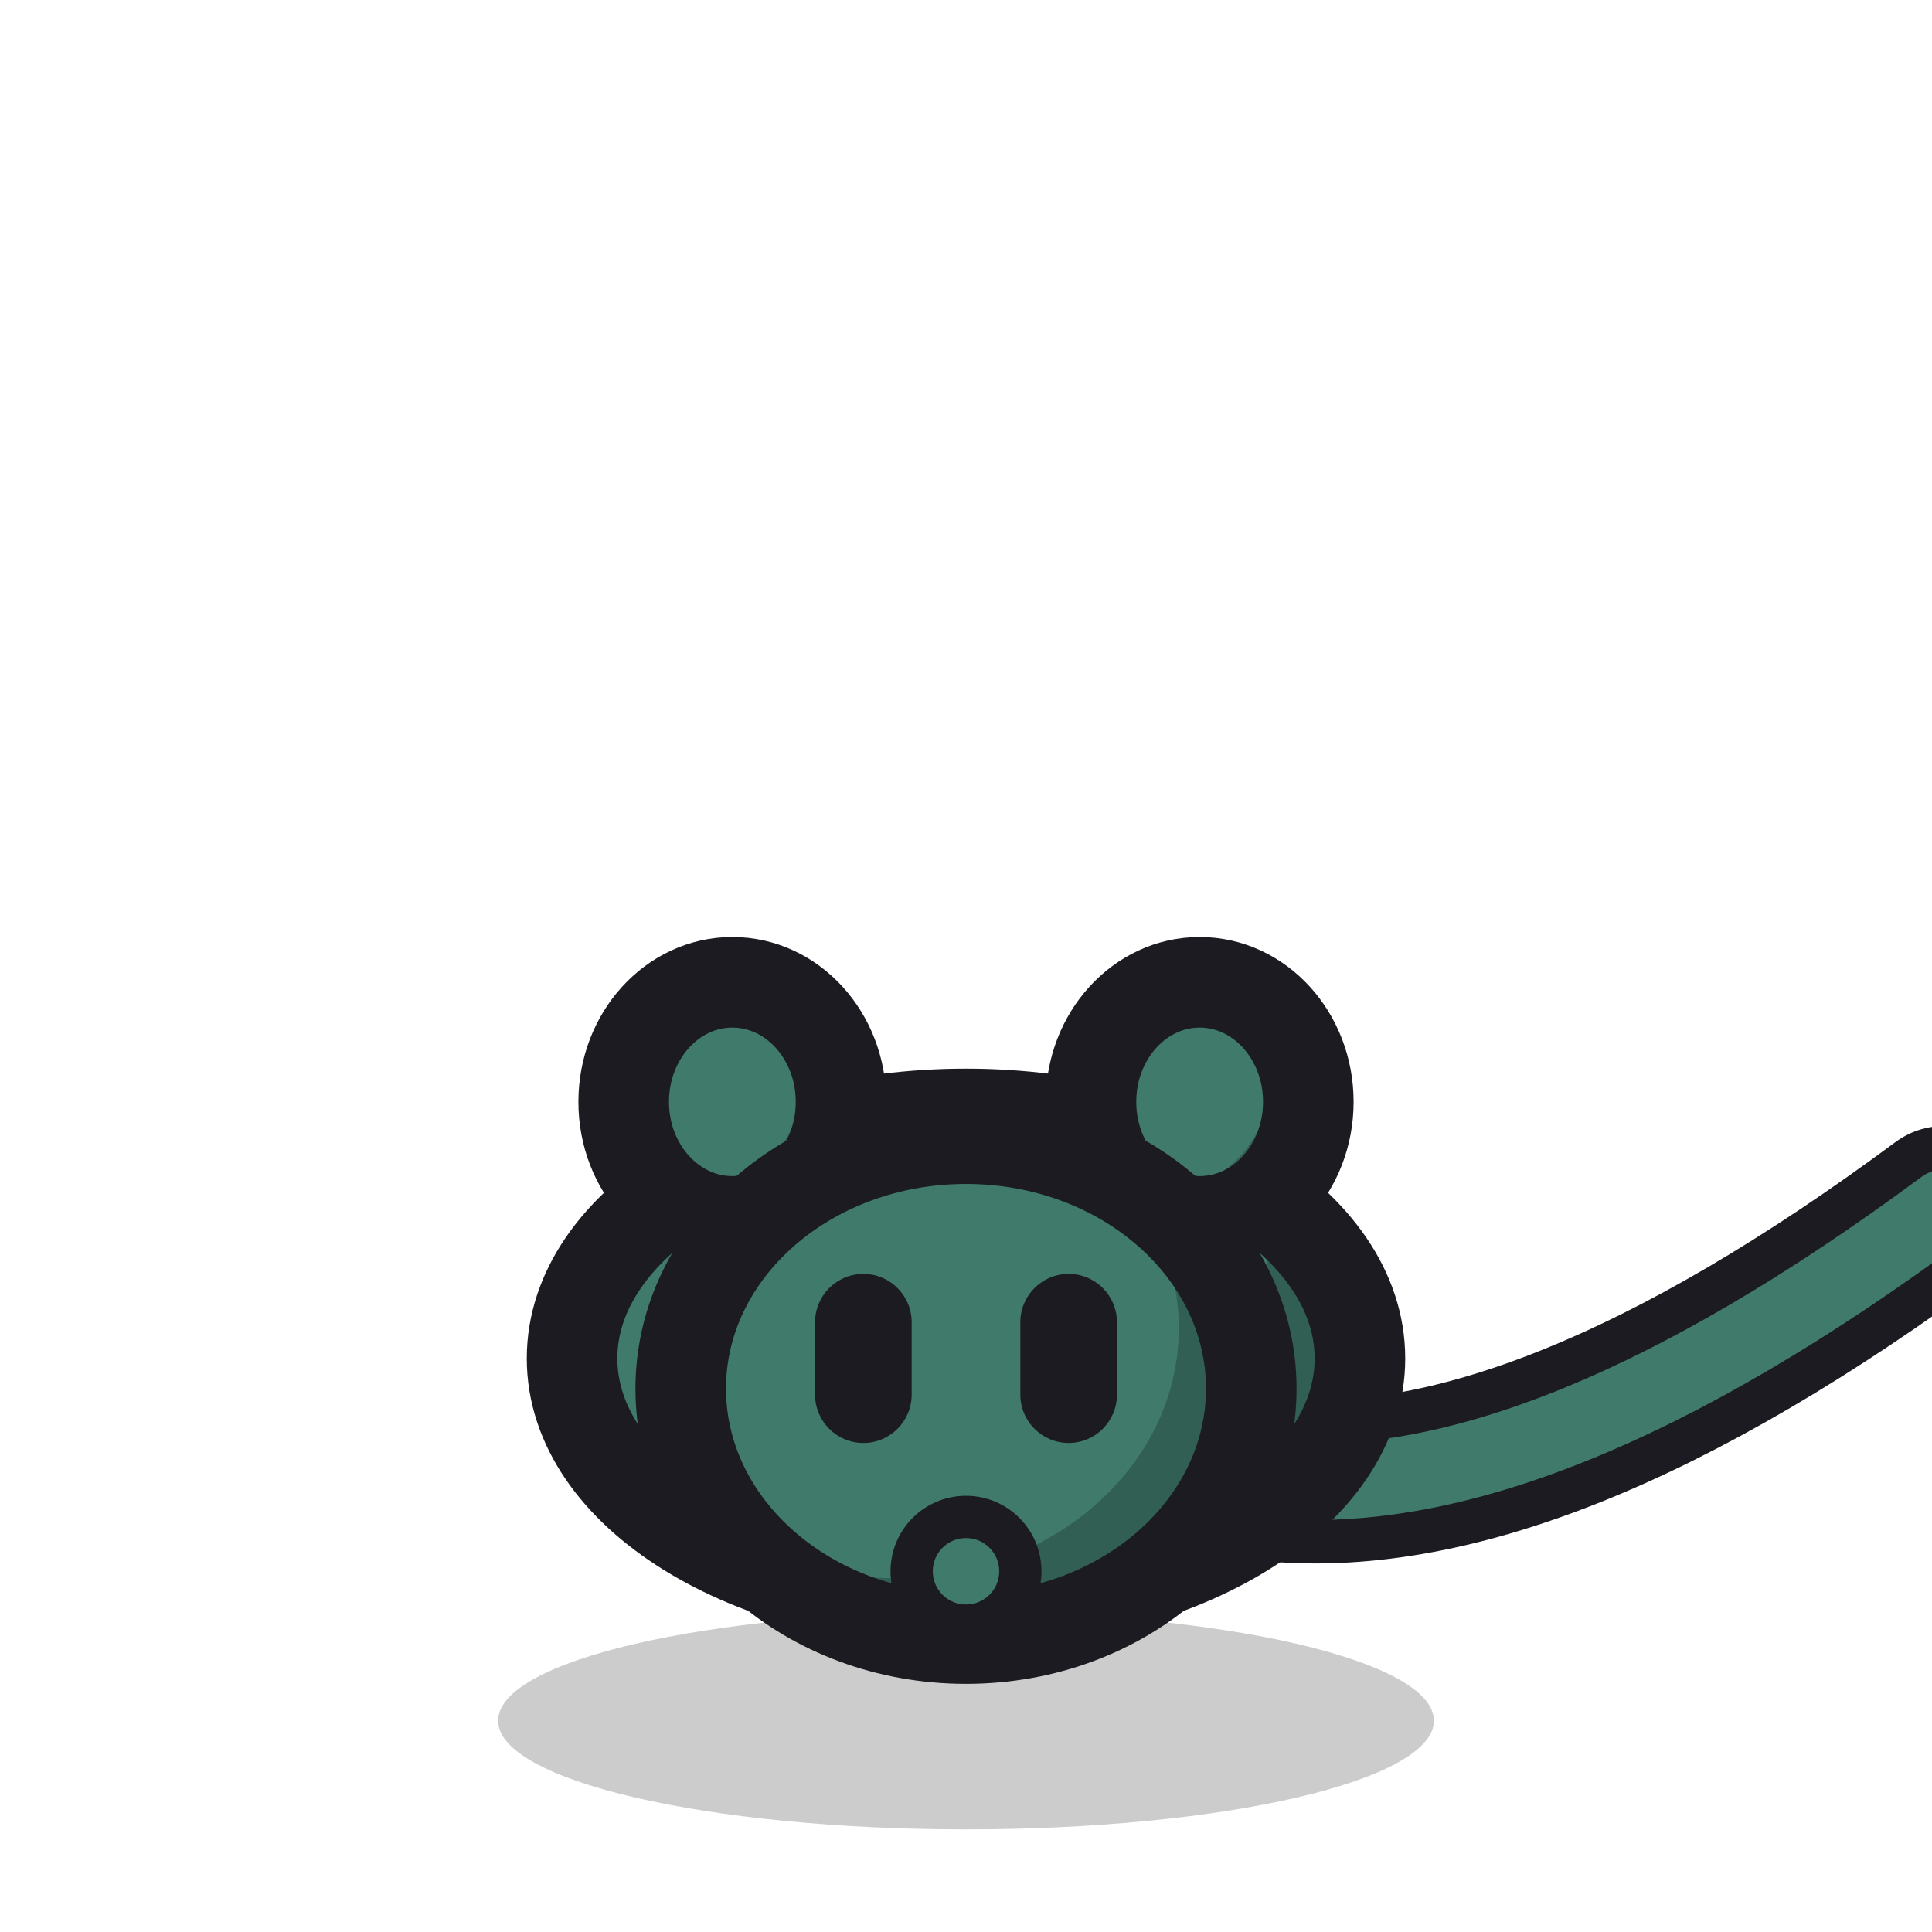
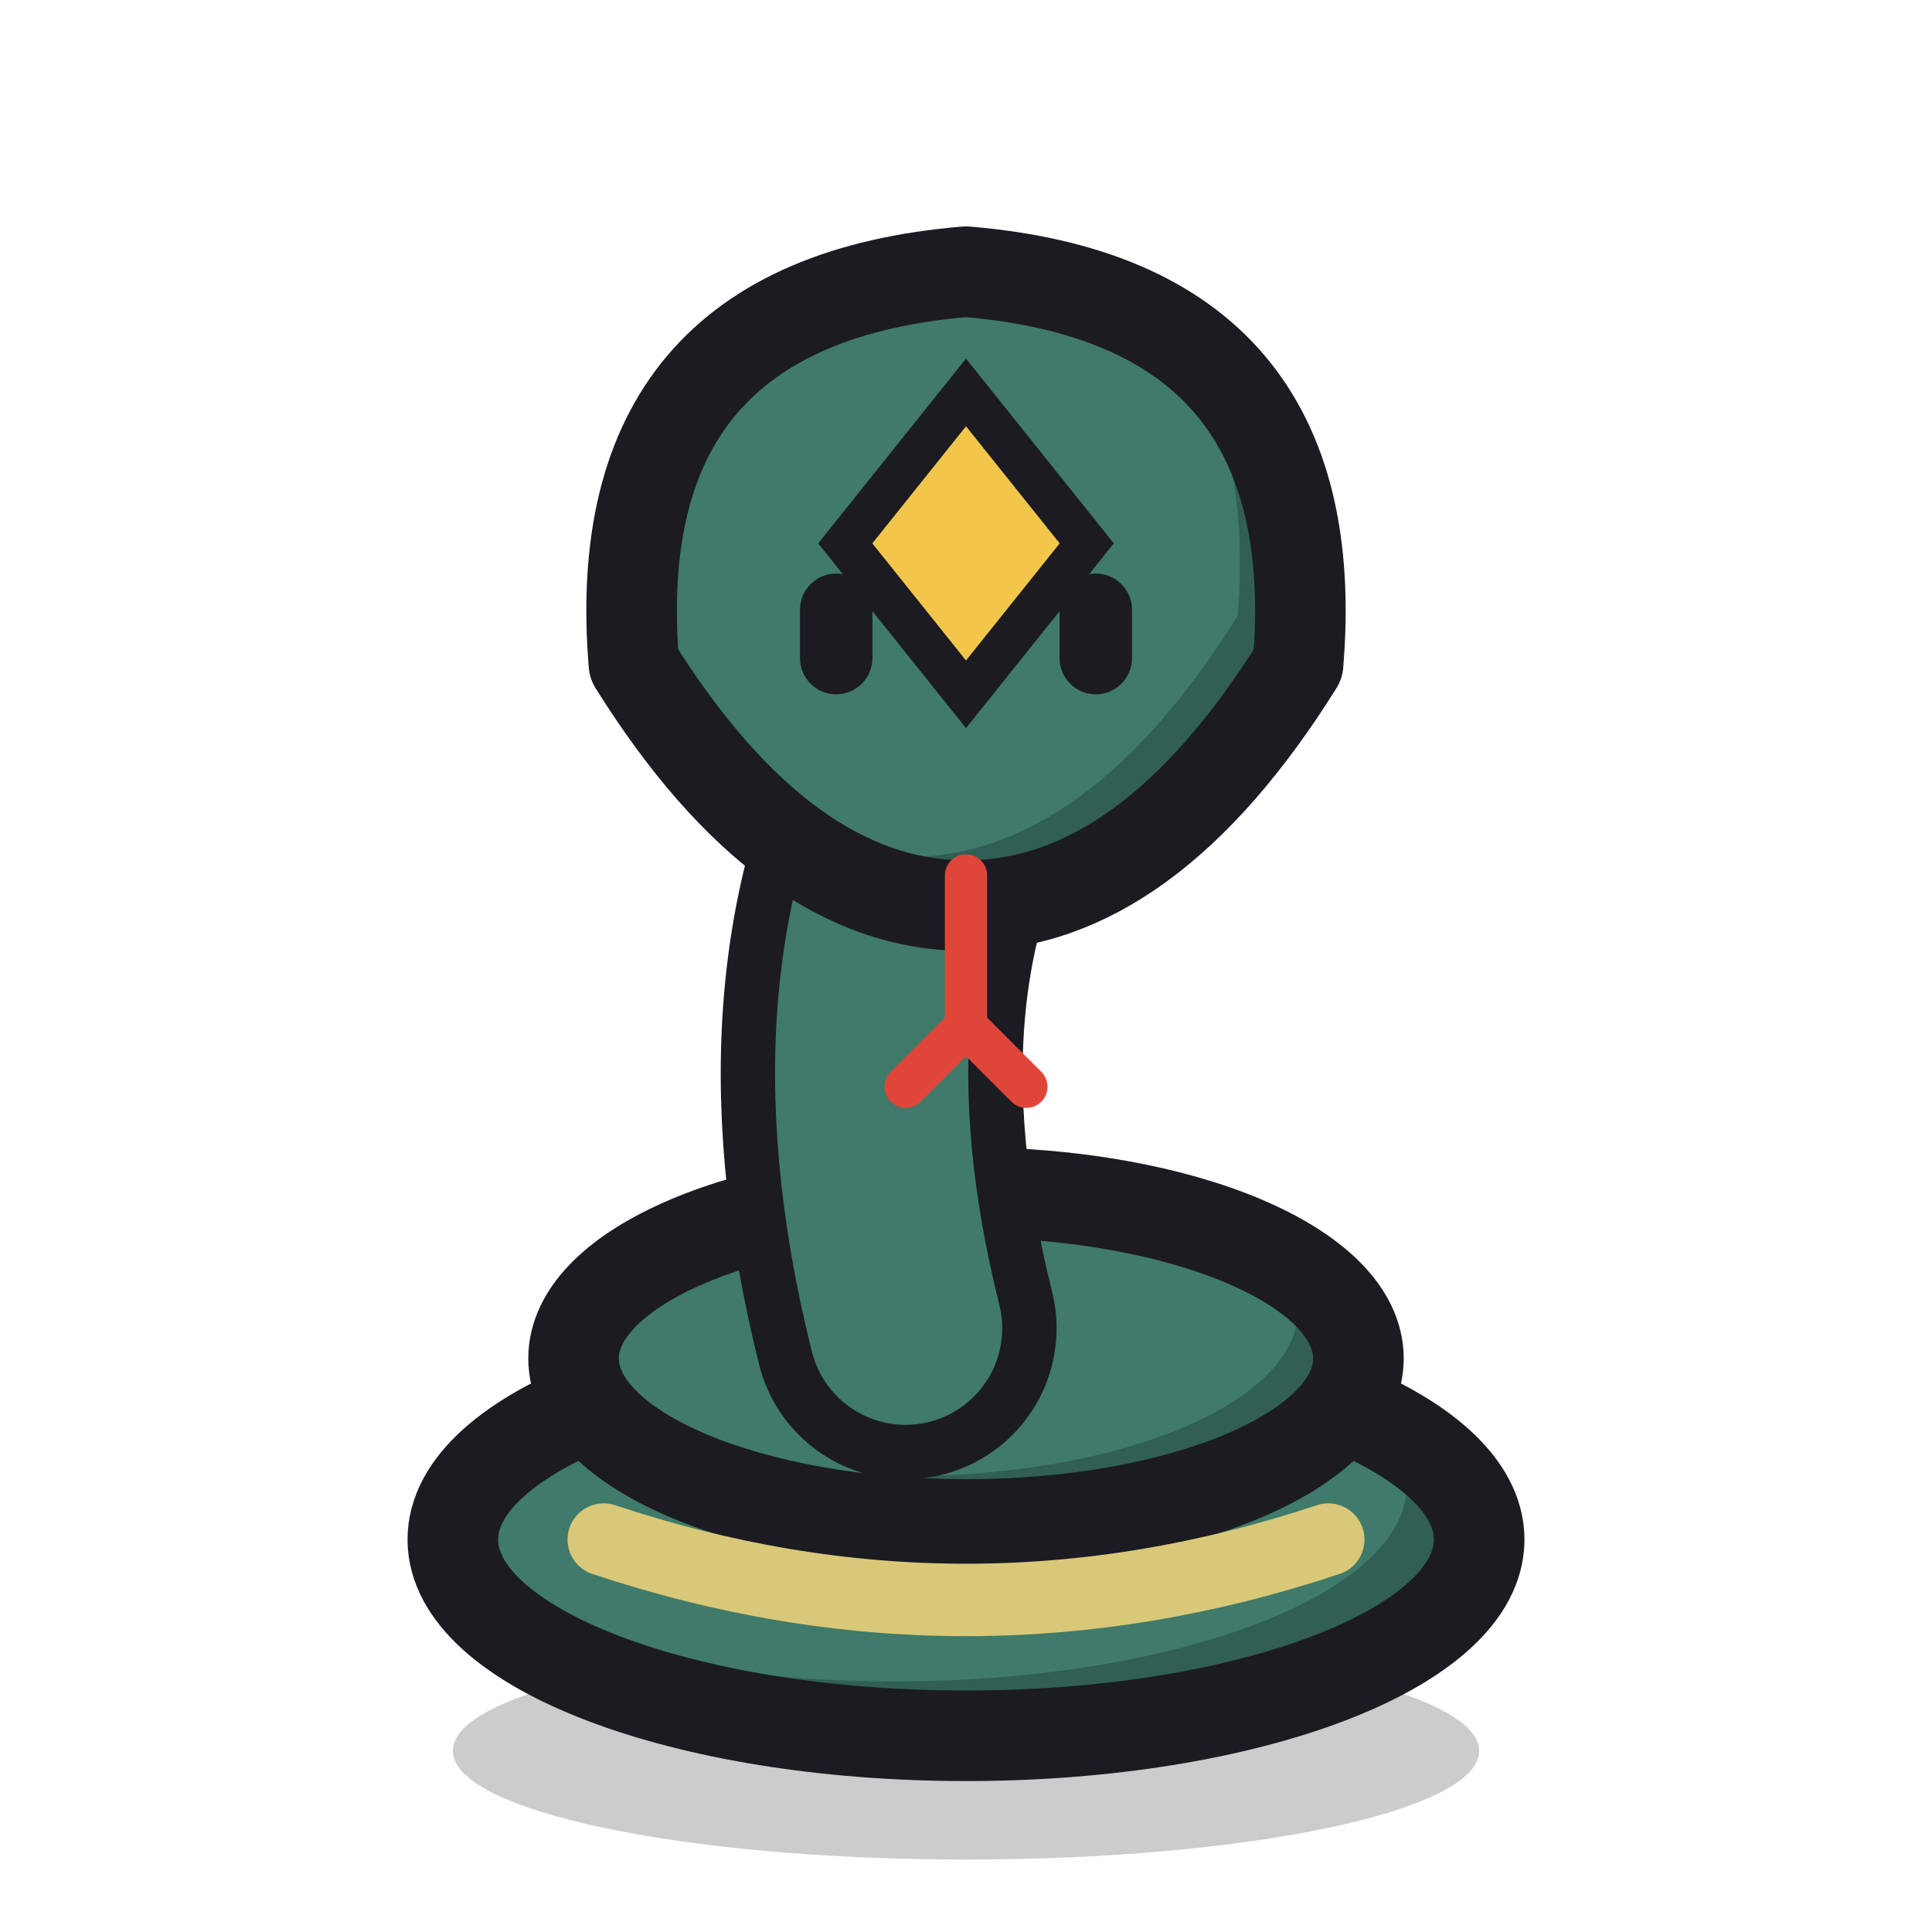
<svg xmlns="http://www.w3.org/2000/svg" width="64" height="64" viewBox="0 0 64 64">
-   <ellipse cx="32" cy="57" rx="15.5" ry="3.6" fill="#000" fill-opacity="0.2" />
-   <path d="M41.9 49 Q50.9 50 64.4 40" fill="none" stroke="#1c1b22" stroke-width="5.4" stroke-linecap="round" />
-   <path d="M41.9 49 Q50.9 50 64.4 40" fill="none" stroke="#3f7a6a" stroke-width="2.52" stroke-linecap="round" />
-   <clipPath id="srpsouthb">
-     <path d="M18.95 45 A13.05 8.1 0 1 0 45.05 45 A13.05 8.1 0 1 0 18.95 45 Z" />
+   <ellipse cx="32" cy="58" rx="17" ry="3.6" fill="#000" fill-opacity="0.2" />
+   <clipPath id="srpsouthc1">
+     <path d="M15 51 A17 6.5 0 1 0 49 51 A17 6.5 0 1 0 15 51 Z" />
  </clipPath>
-   <path d="M18.95 45 A13.05 8.1 0 1 0 45.05 45 A13.05 8.1 0 1 0 18.95 45 Z" fill="#315f53" />
-   <path d="M18.95 45 A13.05 8.1 0 1 0 45.05 45 A13.05 8.1 0 1 0 18.95 45 Z" fill="#3f7a6a" transform="translate(-3.0 -2.3)" clip-path="url(#srpsouthbm)" />
-   <clipPath id="srpsouthbm" transform="translate(3.0 2.3)">
-     <path d="M18.95 45 A13.05 8.1 0 1 0 45.05 45 A13.05 8.1 0 1 0 18.95 45 Z" />
+   <path d="M15 51 A17 6.5 0 1 0 49 51 A17 6.5 0 1 0 15 51 Z" fill="#315f53" />
+   <path d="M15 51 A17 6.5 0 1 0 49 51 A17 6.5 0 1 0 15 51 Z" fill="#3f7a6a" transform="translate(-2.4 -1.8)" clip-path="url(#srpsouthc1m)" />
+   <clipPath id="srpsouthc1m" transform="translate(2.4 1.8)">
+     <path d="M15 51 A17 6.5 0 1 0 49 51 A17 6.5 0 1 0 15 51 Z" />
  </clipPath>
-   <path d="M18.95 45 A13.05 8.1 0 1 0 45.05 45 A13.05 8.1 0 1 0 18.95 45 Z" fill="none" stroke="#1c1b22" stroke-width="3" stroke-linejoin="round" stroke-linecap="round" />
-   <clipPath id="srpsouthe0">
-     <path d="M20.66 36.5 A3.6 3.96 0 1 0 27.86 36.5 A3.6 3.96 0 1 0 20.66 36.5 Z" />
+   <path d="M15 51 A17 6.5 0 1 0 49 51 A17 6.5 0 1 0 15 51 Z" fill="none" stroke="#1c1b22" stroke-width="3" stroke-linejoin="round" stroke-linecap="round" />
+   <clipPath id="srpsouthc2">
+     <path d="M19 45 A13 5.5 0 1 0 45 45 A13 5.5 0 1 0 19 45 Z" />
  </clipPath>
-   <path d="M20.66 36.5 A3.6 3.96 0 1 0 27.86 36.5 A3.6 3.96 0 1 0 20.66 36.5 Z" fill="#315f53" />
-   <path d="M20.66 36.5 A3.6 3.96 0 1 0 27.86 36.5 A3.6 3.96 0 1 0 20.66 36.5 Z" fill="#3f7a6a" transform="translate(-1.2 -1)" clip-path="url(#srpsouthe0m)" />
-   <clipPath id="srpsouthe0m" transform="translate(1.2 1)">
-     <path d="M20.66 36.5 A3.6 3.96 0 1 0 27.86 36.5 A3.6 3.96 0 1 0 20.66 36.5 Z" />
+   <path d="M19 45 A13 5.5 0 1 0 45 45 A13 5.5 0 1 0 19 45 Z" fill="#315f53" />
+   <path d="M19 45 A13 5.5 0 1 0 45 45 A13 5.5 0 1 0 19 45 Z" fill="#3f7a6a" transform="translate(-2 -1.6)" clip-path="url(#srpsouthc2m)" />
+   <clipPath id="srpsouthc2m" transform="translate(2 1.6)">
+     <path d="M19 45 A13 5.5 0 1 0 45 45 A13 5.5 0 1 0 19 45 Z" />
  </clipPath>
-   <path d="M20.66 36.5 A3.6 3.96 0 1 0 27.86 36.5 A3.6 3.96 0 1 0 20.66 36.5 Z" fill="none" stroke="#1c1b22" stroke-width="3" stroke-linejoin="round" stroke-linecap="round" />
-   <clipPath id="srpsouthe1">
-     <path d="M36.14 36.5 A3.6 3.96 0 1 0 43.34 36.5 A3.6 3.96 0 1 0 36.14 36.5 Z" />
+   <path d="M19 45 A13 5.5 0 1 0 45 45 A13 5.5 0 1 0 19 45 Z" fill="none" stroke="#1c1b22" stroke-width="3" stroke-linejoin="round" stroke-linecap="round" />
+   <path d="M20 51 Q32 55 44 51" fill="none" stroke="#d8c878" stroke-width="2.4" stroke-linecap="round" />
+   <path d="M30 44 Q27 32 32 24" fill="none" stroke="#1c1b22" stroke-width="10" stroke-linecap="round" />
+   <path d="M30 44 Q27 32 32 24" fill="none" stroke="#3f7a6a" stroke-width="6.4" stroke-linecap="round" />
+   <clipPath id="srpsouthhd">
+     <path d="M21 22 Q20 10 32 9 Q44 10 43 22 Q38 30 32 30 Q26 30 21 22 Z" />
  </clipPath>
-   <path d="M36.14 36.5 A3.6 3.96 0 1 0 43.34 36.5 A3.6 3.96 0 1 0 36.14 36.5 Z" fill="#315f53" />
-   <path d="M36.14 36.5 A3.6 3.96 0 1 0 43.34 36.5 A3.6 3.96 0 1 0 36.14 36.5 Z" fill="#3f7a6a" transform="translate(-1.2 -1)" clip-path="url(#srpsouthe1m)" />
-   <clipPath id="srpsouthe1m" transform="translate(1.2 1)">
-     <path d="M36.14 36.5 A3.6 3.96 0 1 0 43.34 36.5 A3.6 3.96 0 1 0 36.14 36.5 Z" />
+   <path d="M21 22 Q20 10 32 9 Q44 10 43 22 Q38 30 32 30 Q26 30 21 22 Z" fill="#315f53" />
+   <path d="M21 22 Q20 10 32 9 Q44 10 43 22 Q38 30 32 30 Q26 30 21 22 Z" fill="#3f7a6a" transform="translate(-2 -1.6)" clip-path="url(#srpsouthhdm)" />
+   <clipPath id="srpsouthhdm" transform="translate(2 1.6)">
+     <path d="M21 22 Q20 10 32 9 Q44 10 43 22 Q38 30 32 30 Q26 30 21 22 Z" />
  </clipPath>
-   <path d="M36.14 36.5 A3.6 3.96 0 1 0 43.34 36.5 A3.6 3.96 0 1 0 36.14 36.5 Z" fill="none" stroke="#1c1b22" stroke-width="3" stroke-linejoin="round" stroke-linecap="round" />
-   <clipPath id="srpsouthh">
-     <path d="M22.55 46 A9.45 8.28 0 1 0 41.45 46 A9.45 8.28 0 1 0 22.55 46 Z" />
-   </clipPath>
-   <path d="M22.55 46 A9.45 8.28 0 1 0 41.45 46 A9.45 8.28 0 1 0 22.55 46 Z" fill="#315f53" />
-   <path d="M22.55 46 A9.45 8.28 0 1 0 41.45 46 A9.45 8.28 0 1 0 22.55 46 Z" fill="#3f7a6a" transform="translate(-2.4 -2)" clip-path="url(#srpsouthhm)" />
-   <clipPath id="srpsouthhm" transform="translate(2.4 2)">
-     <path d="M22.55 46 A9.45 8.28 0 1 0 41.45 46 A9.45 8.28 0 1 0 22.55 46 Z" />
-   </clipPath>
-   <path d="M22.55 46 A9.45 8.28 0 1 0 41.45 46 A9.45 8.28 0 1 0 22.55 46 Z" fill="none" stroke="#1c1b22" stroke-width="3" stroke-linejoin="round" stroke-linecap="round" />
-   <rect x="27.0" y="42.2" width="3.2" height="5.6" rx="1.6" fill="#1c1b22" />
-   <rect x="33.8" y="42.2" width="3.2" height="5.6" rx="1.6" fill="#1c1b22" />
-   <circle cx="32" cy="52.05" r="1.8" fill="#3f7a6a" stroke="#1c1b22" stroke-width="1.4" />
+   <path d="M21 22 Q20 10 32 9 Q44 10 43 22 Q38 30 32 30 Q26 30 21 22 Z" fill="none" stroke="#1c1b22" stroke-width="3" stroke-linejoin="round" stroke-linecap="round" />
+   <path d="M28 18 L32 13 L36 18 L32 23 Z" fill="#f2c64b" stroke="#1c1b22" stroke-width="1.4" />
+   <rect x="26.5" y="19" width="2.4" height="4" rx="1.2" fill="#1c1b22" />
+   <rect x="35.1" y="19" width="2.4" height="4" rx="1.2" fill="#1c1b22" />
+   <path d="M32 29 L32 34 M32 34 L30 36 M32 34 L34 36" stroke="#e0453a" stroke-width="1.4" stroke-linecap="round" />
</svg>
